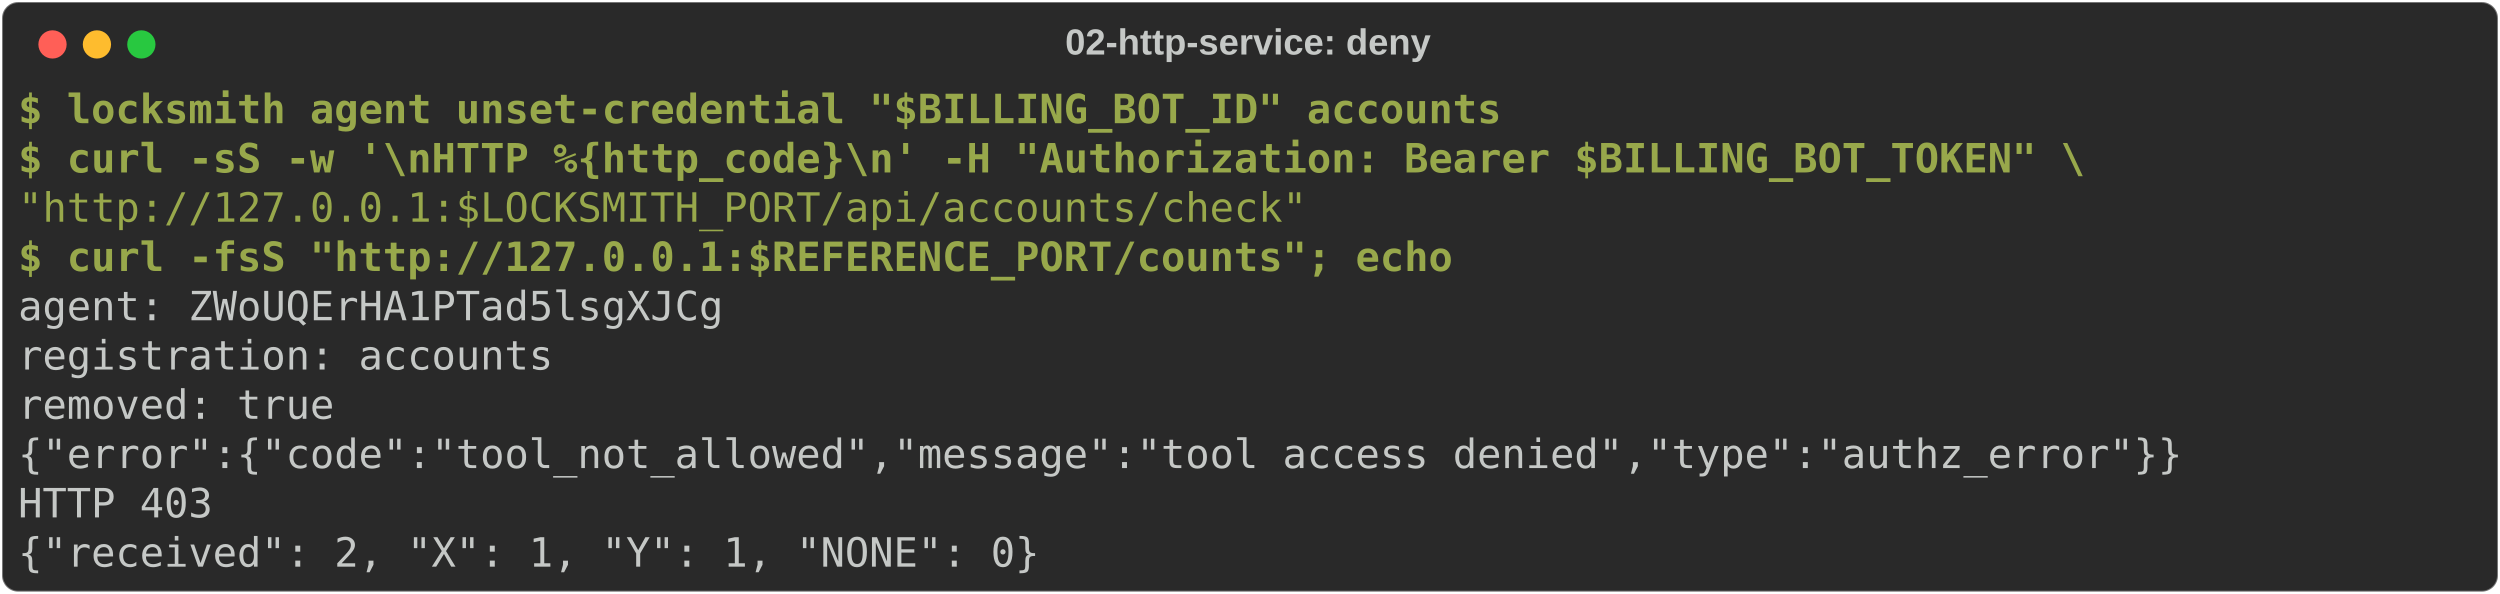
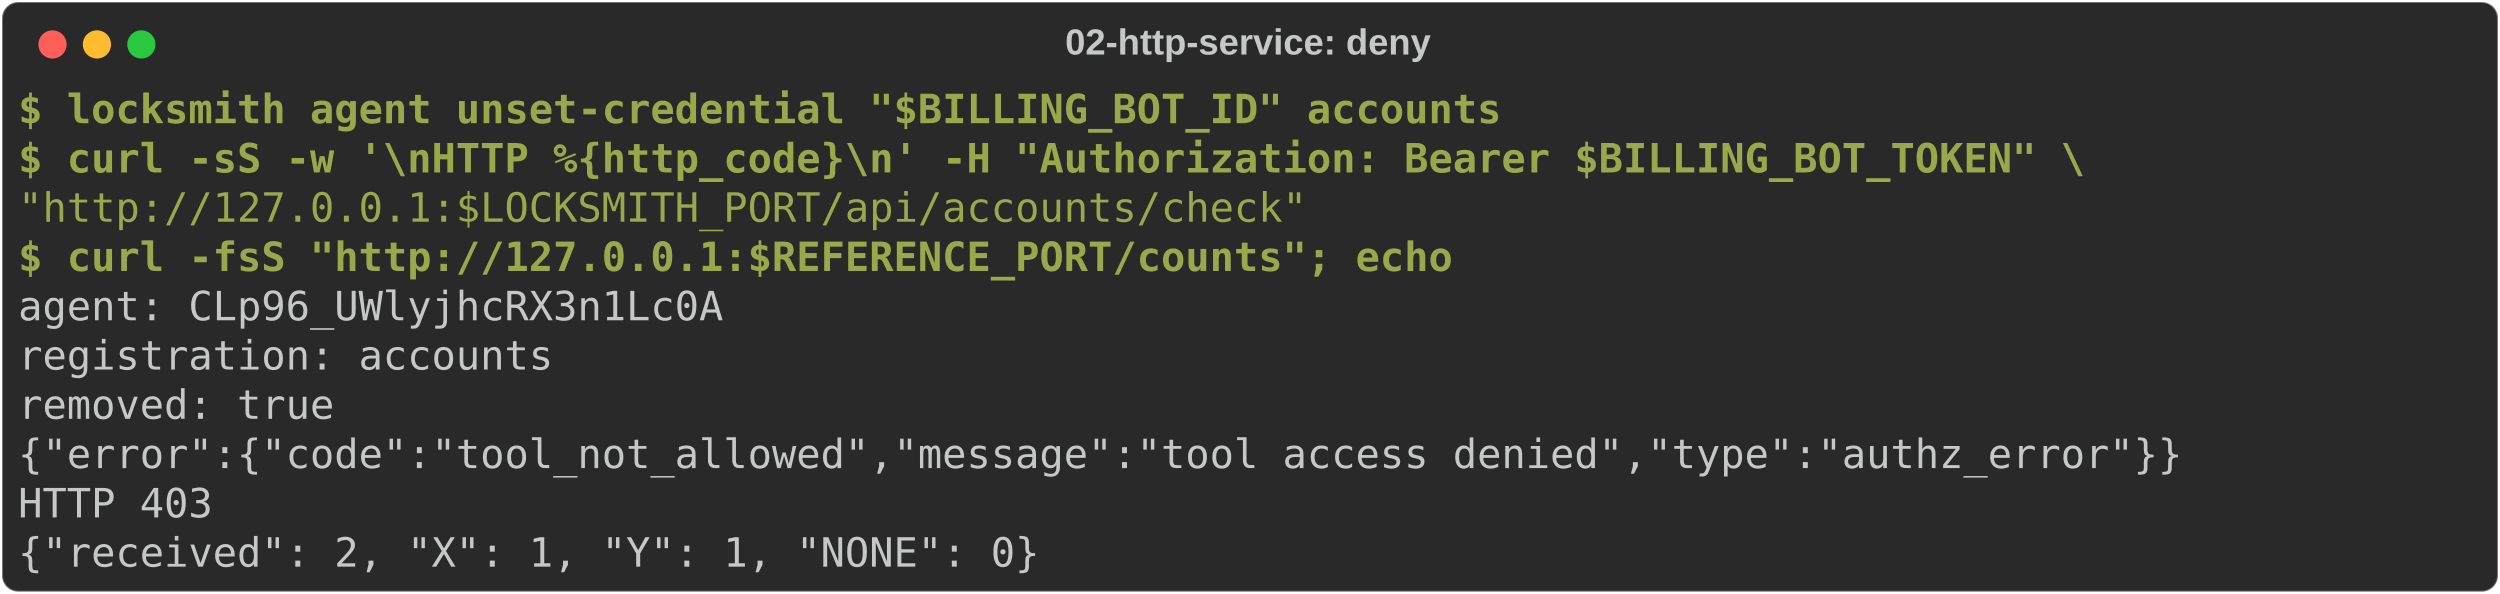
<svg xmlns="http://www.w3.org/2000/svg" class="rich-terminal" viewBox="0 0 1238 294.0">
  <style>

    @font-face {
        font-family: "Fira Code";
        src: local("FiraCode-Regular"),
                url("https://cdnjs.cloudflare.com/ajax/libs/firacode/6.2.0/woff2/FiraCode-Regular.woff2") format("woff2"),
                url("https://cdnjs.cloudflare.com/ajax/libs/firacode/6.2.0/woff/FiraCode-Regular.woff") format("woff");
        font-style: normal;
        font-weight: 400;
    }
    @font-face {
        font-family: "Fira Code";
        src: local("FiraCode-Bold"),
                url("https://cdnjs.cloudflare.com/ajax/libs/firacode/6.2.0/woff2/FiraCode-Bold.woff2") format("woff2"),
                url("https://cdnjs.cloudflare.com/ajax/libs/firacode/6.2.0/woff/FiraCode-Bold.woff") format("woff");
        font-style: bold;
        font-weight: 700;
    }

-     .terminal-3889251513-matrix {
+     .terminal-2673427585-matrix {
        font-family: Fira Code, monospace;
        font-size: 20px;
        line-height: 24.4px;
        font-variant-east-asian: full-width;
    }

-     .terminal-3889251513-title {
+     .terminal-2673427585-title {
        font-size: 18px;
        font-weight: bold;
        font-family: arial;
    }

-     .terminal-3889251513-r1 { fill: #98a84b;font-weight: bold }
- .terminal-3889251513-r2 { fill: #c5c8c6 }
- .terminal-3889251513-r3 { fill: #98a84b }
+     .terminal-2673427585-r1 { fill: #98a84b;font-weight: bold }
+ .terminal-2673427585-r2 { fill: #c5c8c6 }
+ .terminal-2673427585-r3 { fill: #98a84b }
    </style>
  <defs>
-     <clipPath id="terminal-3889251513-clip-terminal">
+     <clipPath id="terminal-2673427585-clip-terminal">
      <rect x="0" y="0" width="1219.0" height="243.0" />
    </clipPath>
-     <clipPath id="terminal-3889251513-line-0">
+     <clipPath id="terminal-2673427585-line-0">
      <rect x="0" y="1.5" width="1220" height="24.65" />
    </clipPath>
-     <clipPath id="terminal-3889251513-line-1">
+     <clipPath id="terminal-2673427585-line-1">
      <rect x="0" y="25.9" width="1220" height="24.65" />
    </clipPath>
-     <clipPath id="terminal-3889251513-line-2">
+     <clipPath id="terminal-2673427585-line-2">
      <rect x="0" y="50.3" width="1220" height="24.65" />
    </clipPath>
-     <clipPath id="terminal-3889251513-line-3">
+     <clipPath id="terminal-2673427585-line-3">
      <rect x="0" y="74.7" width="1220" height="24.65" />
    </clipPath>
-     <clipPath id="terminal-3889251513-line-4">
+     <clipPath id="terminal-2673427585-line-4">
      <rect x="0" y="99.1" width="1220" height="24.65" />
    </clipPath>
-     <clipPath id="terminal-3889251513-line-5">
+     <clipPath id="terminal-2673427585-line-5">
      <rect x="0" y="123.5" width="1220" height="24.65" />
    </clipPath>
-     <clipPath id="terminal-3889251513-line-6">
+     <clipPath id="terminal-2673427585-line-6">
      <rect x="0" y="147.9" width="1220" height="24.65" />
    </clipPath>
-     <clipPath id="terminal-3889251513-line-7">
+     <clipPath id="terminal-2673427585-line-7">
      <rect x="0" y="172.3" width="1220" height="24.65" />
    </clipPath>
-     <clipPath id="terminal-3889251513-line-8">
+     <clipPath id="terminal-2673427585-line-8">
      <rect x="0" y="196.7" width="1220" height="24.65" />
    </clipPath>
  </defs>
  <rect fill="#292929" stroke="rgba(255,255,255,0.35)" stroke-width="1" x="1" y="1" width="1236" height="292" rx="8" />
-   <text class="terminal-3889251513-title" fill="#c5c8c6" text-anchor="middle" x="618" y="27">02-http-service: deny</text>
+   <text class="terminal-2673427585-title" fill="#c5c8c6" text-anchor="middle" x="618" y="27">02-http-service: deny</text>
  <g transform="translate(26,22)">
    <circle cx="0" cy="0" r="7" fill="#ff5f57" />
    <circle cx="22" cy="0" r="7" fill="#febc2e" />
    <circle cx="44" cy="0" r="7" fill="#28c840" />
  </g>
-   <g transform="translate(9, 41)" clip-path="url(#terminal-3889251513-clip-terminal)">
-     <g class="terminal-3889251513-matrix">
-       <text class="terminal-3889251513-r1" x="0" y="20" textLength="744.2" clip-path="url(#terminal-3889251513-line-0)">$ locksmith agent unset-credential "$BILLING_BOT_ID" accounts</text>
-       <text class="terminal-3889251513-r2" x="1220" y="20" textLength="12.2" clip-path="url(#terminal-3889251513-line-0)">
+   <g transform="translate(9, 41)" clip-path="url(#terminal-2673427585-clip-terminal)">
+     <g class="terminal-2673427585-matrix">
+       <text class="terminal-2673427585-r1" x="0" y="20" textLength="744.2" clip-path="url(#terminal-2673427585-line-0)">$ locksmith agent unset-credential "$BILLING_BOT_ID" accounts</text>
+       <text class="terminal-2673427585-r2" x="1220" y="20" textLength="12.2" clip-path="url(#terminal-2673427585-line-0)">
</text>
-       <text class="terminal-3889251513-r1" x="0" y="44.4" textLength="1037" clip-path="url(#terminal-3889251513-line-1)">$ curl -sS -w '\nHTTP %{http_code}\n' -H "Authorization: Bearer $BILLING_BOT_TOKEN" \</text>
-       <text class="terminal-3889251513-r2" x="1220" y="44.4" textLength="12.2" clip-path="url(#terminal-3889251513-line-1)">
+       <text class="terminal-2673427585-r1" x="0" y="44.4" textLength="1037" clip-path="url(#terminal-2673427585-line-1)">$ curl -sS -w '\nHTTP %{http_code}\n' -H "Authorization: Bearer $BILLING_BOT_TOKEN" \</text>
+       <text class="terminal-2673427585-r2" x="1220" y="44.4" textLength="12.2" clip-path="url(#terminal-2673427585-line-1)">
</text>
-       <text class="terminal-3889251513-r3" x="0" y="68.8" textLength="695.4" clip-path="url(#terminal-3889251513-line-2)">    "http://127.0.0.1:$LOCKSMITH_PORT/api/accounts/check"</text>
-       <text class="terminal-3889251513-r2" x="1220" y="68.8" textLength="12.2" clip-path="url(#terminal-3889251513-line-2)">
+       <text class="terminal-2673427585-r3" x="0" y="68.8" textLength="695.4" clip-path="url(#terminal-2673427585-line-2)">    "http://127.0.0.1:$LOCKSMITH_PORT/api/accounts/check"</text>
+       <text class="terminal-2673427585-r2" x="1220" y="68.8" textLength="12.2" clip-path="url(#terminal-2673427585-line-2)">
</text>
-       <text class="terminal-3889251513-r1" x="0" y="93.2" textLength="719.8" clip-path="url(#terminal-3889251513-line-3)">$ curl -fsS "http://127.0.0.1:$REFERENCE_PORT/counts"; echo</text>
-       <text class="terminal-3889251513-r2" x="1220" y="93.2" textLength="12.2" clip-path="url(#terminal-3889251513-line-3)">
+       <text class="terminal-2673427585-r1" x="0" y="93.2" textLength="719.8" clip-path="url(#terminal-2673427585-line-3)">$ curl -fsS "http://127.0.0.1:$REFERENCE_PORT/counts"; echo</text>
+       <text class="terminal-2673427585-r2" x="1220" y="93.2" textLength="12.2" clip-path="url(#terminal-2673427585-line-3)">
</text>
-       <text class="terminal-3889251513-r2" x="0" y="117.6" textLength="353.8" clip-path="url(#terminal-3889251513-line-4)">agent: ZWoUQErHA1PTad5lsgXJCg</text>
-       <text class="terminal-3889251513-r2" x="1220" y="117.6" textLength="12.2" clip-path="url(#terminal-3889251513-line-4)">
+       <text class="terminal-2673427585-r2" x="0" y="117.6" textLength="353.8" clip-path="url(#terminal-2673427585-line-4)">agent: CLp96_UWlyjhcRX3n1Lc0A</text>
+       <text class="terminal-2673427585-r2" x="1220" y="117.6" textLength="12.2" clip-path="url(#terminal-2673427585-line-4)">
</text>
-       <text class="terminal-3889251513-r2" x="0" y="142" textLength="268.4" clip-path="url(#terminal-3889251513-line-5)">registration: accounts</text>
-       <text class="terminal-3889251513-r2" x="1220" y="142" textLength="12.2" clip-path="url(#terminal-3889251513-line-5)">
+       <text class="terminal-2673427585-r2" x="0" y="142" textLength="268.4" clip-path="url(#terminal-2673427585-line-5)">registration: accounts</text>
+       <text class="terminal-2673427585-r2" x="1220" y="142" textLength="12.2" clip-path="url(#terminal-2673427585-line-5)">
</text>
-       <text class="terminal-3889251513-r2" x="0" y="166.4" textLength="158.6" clip-path="url(#terminal-3889251513-line-6)">removed: true</text>
-       <text class="terminal-3889251513-r2" x="1220" y="166.4" textLength="12.2" clip-path="url(#terminal-3889251513-line-6)">
+       <text class="terminal-2673427585-r2" x="0" y="166.4" textLength="158.6" clip-path="url(#terminal-2673427585-line-6)">removed: true</text>
+       <text class="terminal-2673427585-r2" x="1220" y="166.4" textLength="12.2" clip-path="url(#terminal-2673427585-line-6)">
</text>
-       <text class="terminal-3889251513-r2" x="0" y="190.8" textLength="1085.8" clip-path="url(#terminal-3889251513-line-7)">{"error":{"code":"tool_not_allowed","message":"tool access denied","type":"authz_error"}}</text>
-       <text class="terminal-3889251513-r2" x="1220" y="190.8" textLength="12.2" clip-path="url(#terminal-3889251513-line-7)">
+       <text class="terminal-2673427585-r2" x="0" y="190.8" textLength="1085.8" clip-path="url(#terminal-2673427585-line-7)">{"error":{"code":"tool_not_allowed","message":"tool access denied","type":"authz_error"}}</text>
+       <text class="terminal-2673427585-r2" x="1220" y="190.8" textLength="12.2" clip-path="url(#terminal-2673427585-line-7)">
</text>
-       <text class="terminal-3889251513-r2" x="0" y="215.2" textLength="97.6" clip-path="url(#terminal-3889251513-line-8)">HTTP 403</text>
-       <text class="terminal-3889251513-r2" x="1220" y="215.2" textLength="12.2" clip-path="url(#terminal-3889251513-line-8)">
+       <text class="terminal-2673427585-r2" x="0" y="215.2" textLength="97.6" clip-path="url(#terminal-2673427585-line-8)">HTTP 403</text>
+       <text class="terminal-2673427585-r2" x="1220" y="215.2" textLength="12.2" clip-path="url(#terminal-2673427585-line-8)">
</text>
-       <text class="terminal-3889251513-r2" x="0" y="239.6" textLength="512.4" clip-path="url(#terminal-3889251513-line-9)">{"received": 2, "X": 1, "Y": 1, "NONE": 0}</text>
-       <text class="terminal-3889251513-r2" x="1220" y="239.6" textLength="12.2" clip-path="url(#terminal-3889251513-line-9)">
+       <text class="terminal-2673427585-r2" x="0" y="239.6" textLength="512.4" clip-path="url(#terminal-2673427585-line-9)">{"received": 2, "X": 1, "Y": 1, "NONE": 0}</text>
+       <text class="terminal-2673427585-r2" x="1220" y="239.6" textLength="12.2" clip-path="url(#terminal-2673427585-line-9)">
</text>
    </g>
  </g>
</svg>
